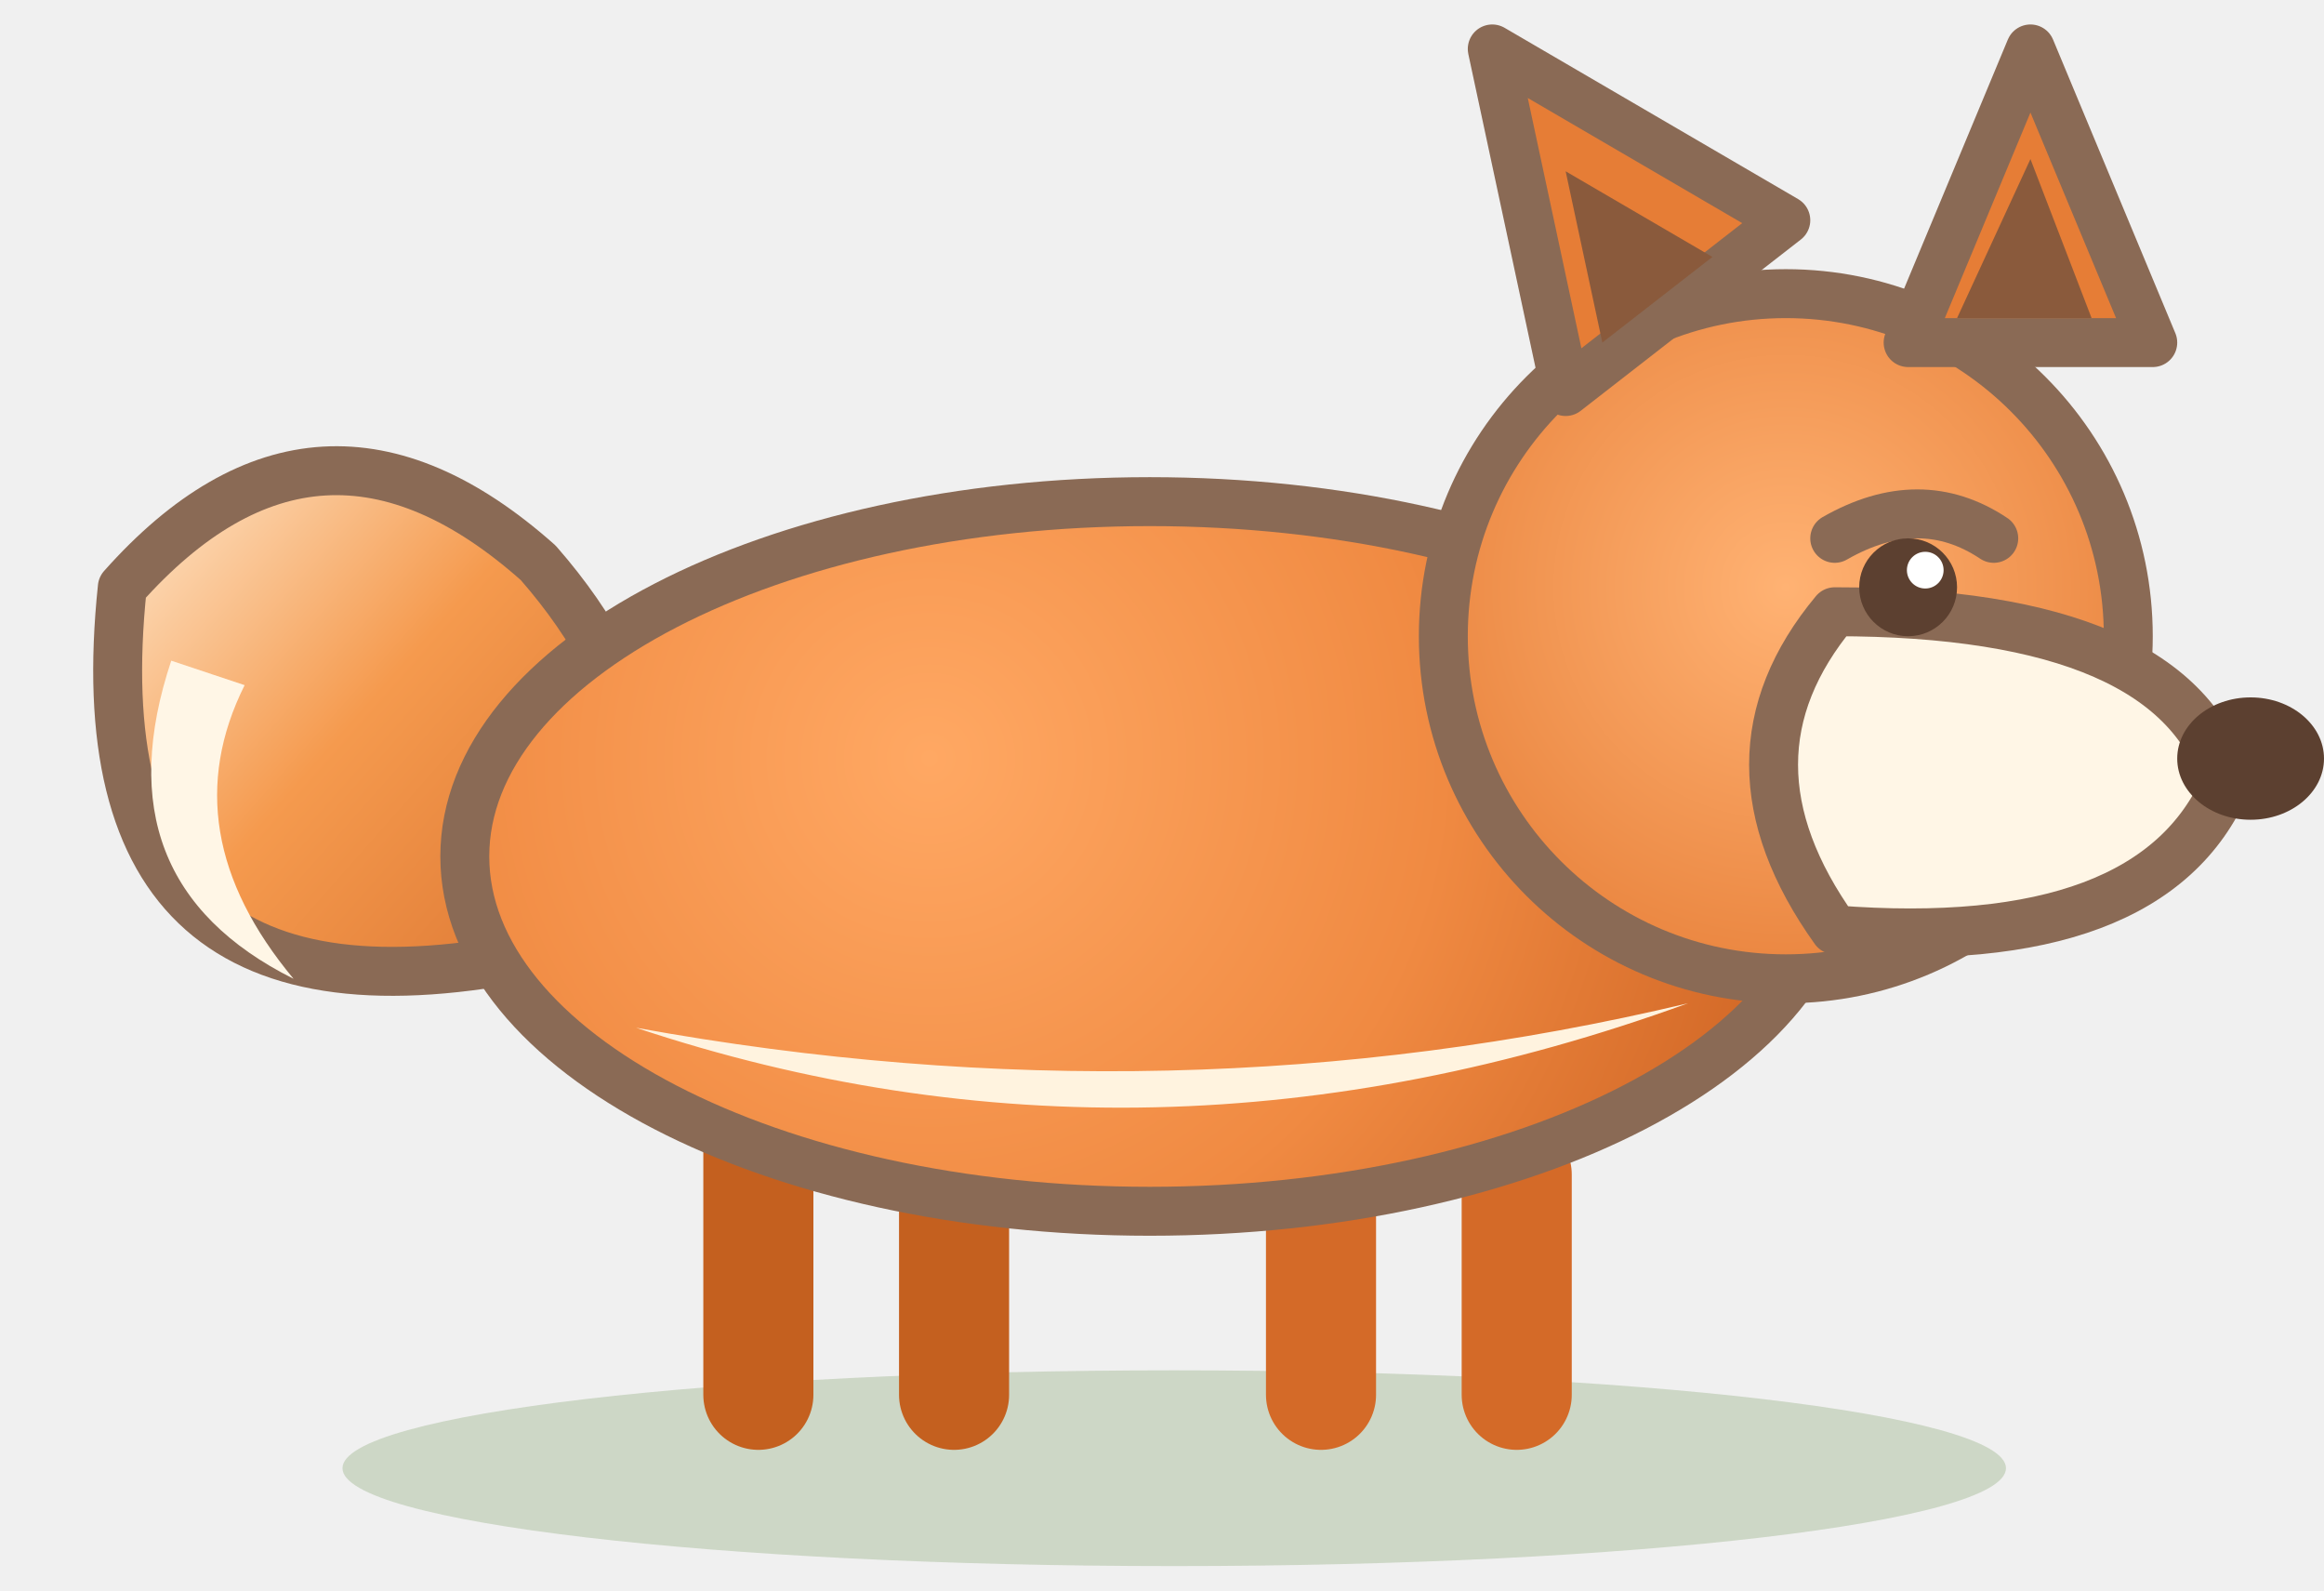
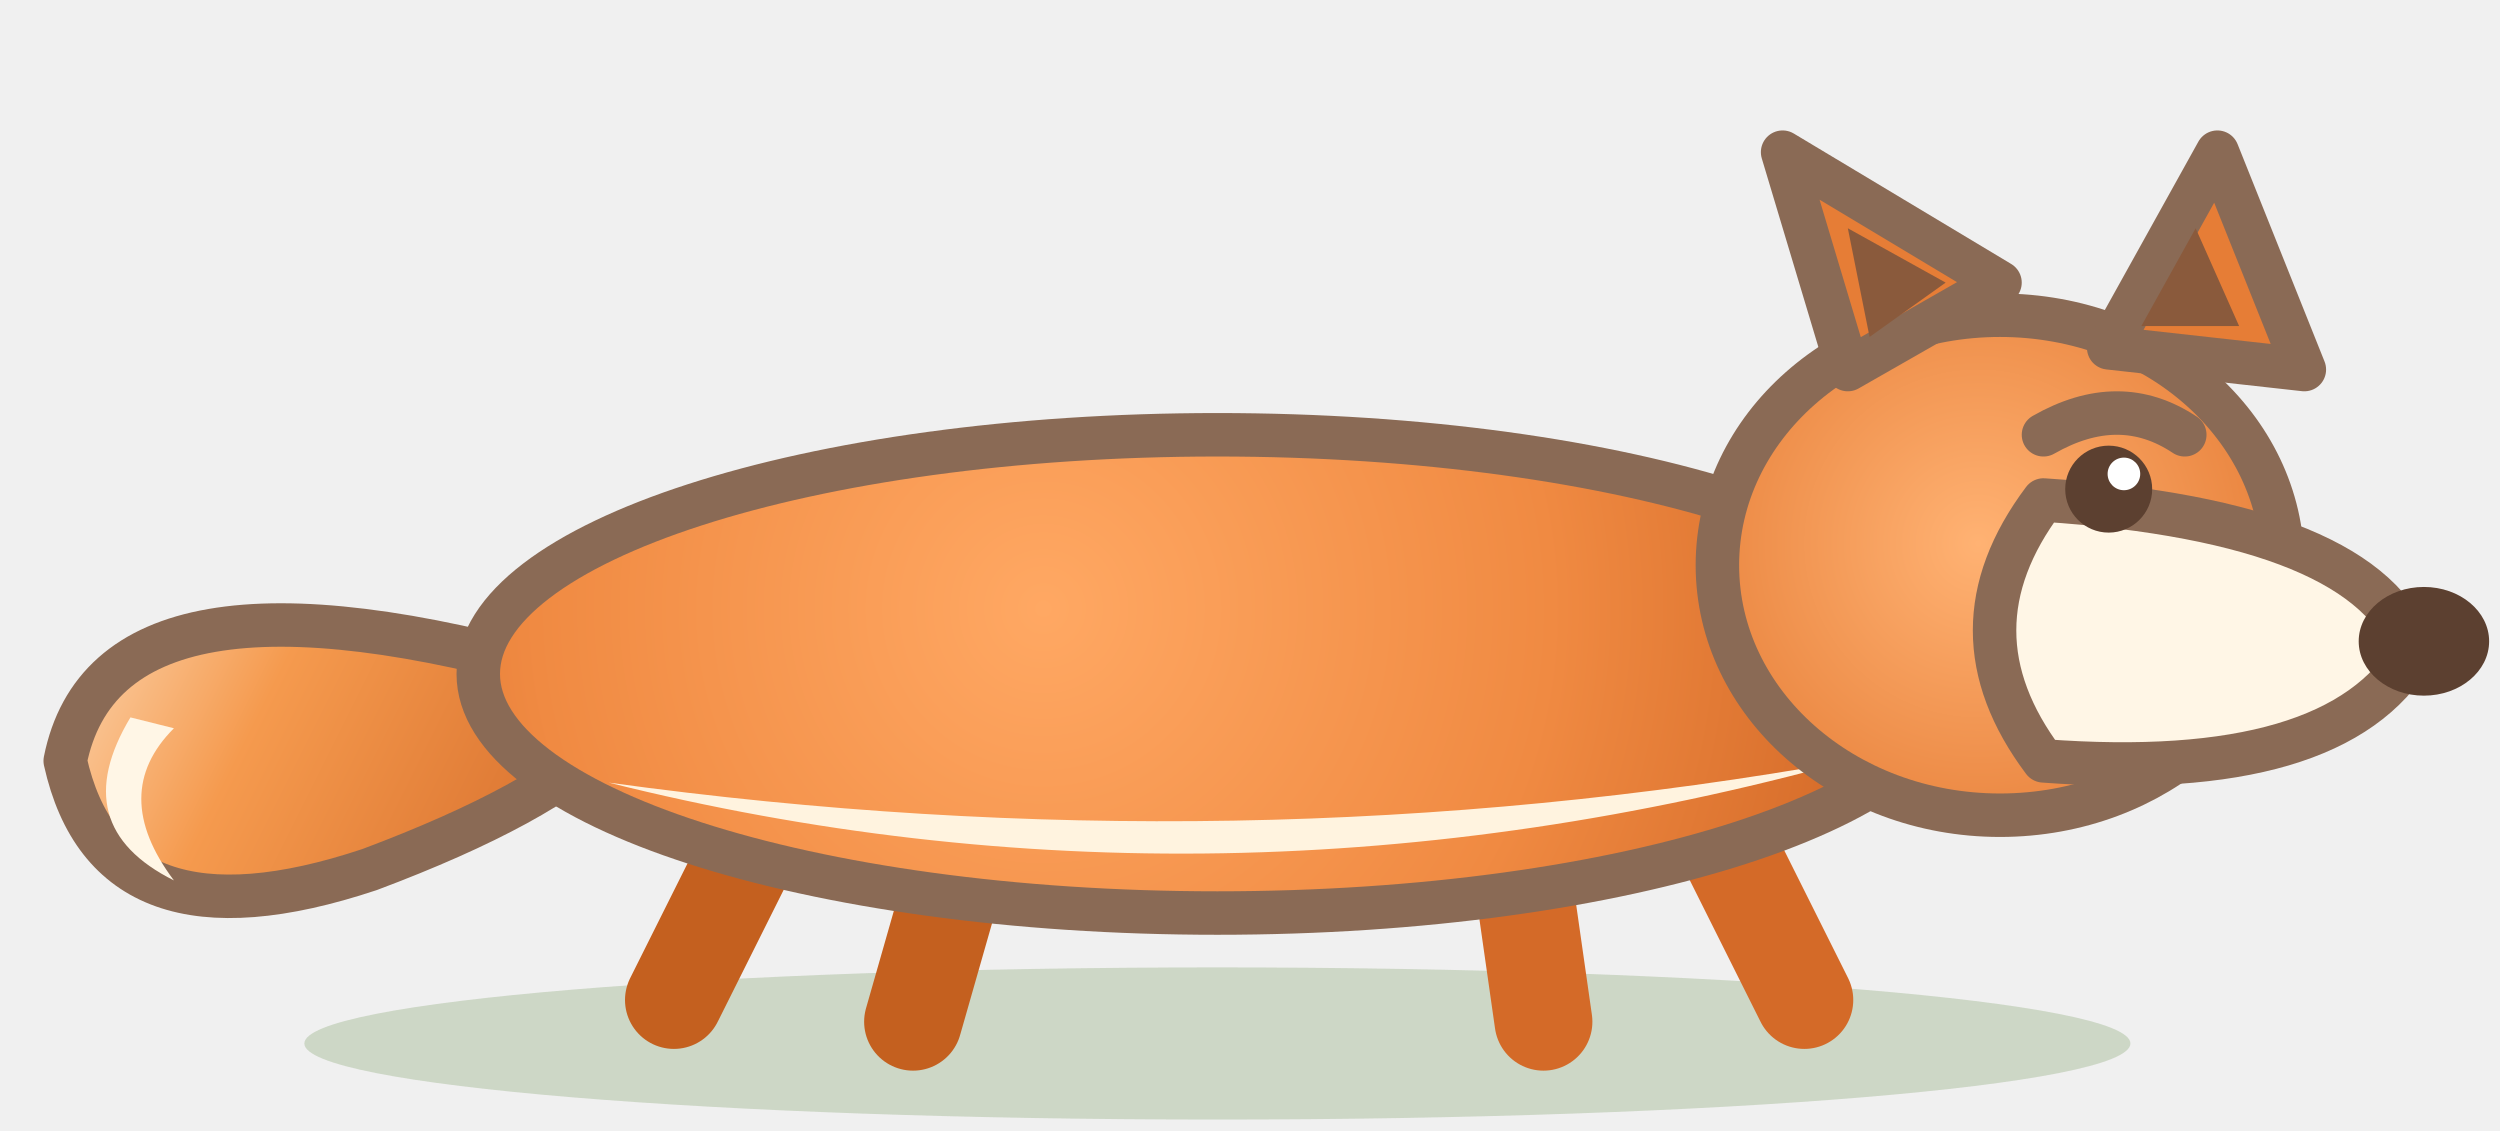
- <svg xmlns="http://www.w3.org/2000/svg" width="190" height="130" viewBox="0 0 190 130">
+ <svg xmlns="http://www.w3.org/2000/svg" width="230" height="104" viewBox="0 0 230 104">
  <defs>
-     <radialGradient id="fxBody" cx="76" cy="62" r="70" gradientUnits="userSpaceOnUse">
+     <radialGradient id="fxBody" cx="96" cy="56" r="78" gradientUnits="userSpaceOnUse">
      <stop offset="0" stop-color="#FFA863" />
      <stop offset="0.6" stop-color="#F08A42" />
      <stop offset="1" stop-color="#D46A28" />
    </radialGradient>
-     <radialGradient id="fxHead" cx="146" cy="48" r="38" gradientUnits="userSpaceOnUse">
+     <radialGradient id="fxHead" cx="182" cy="50" r="32" gradientUnits="userSpaceOnUse">
      <stop offset="0" stop-color="#FFB273" />
      <stop offset="1" stop-color="#E67D36" />
    </radialGradient>
-     <linearGradient id="fxTail" x1="4" y1="40" x2="56" y2="86" gradientUnits="userSpaceOnUse">
+     <linearGradient id="fxTail" x1="2" y1="42" x2="62" y2="72" gradientUnits="userSpaceOnUse">
      <stop offset="0" stop-color="#FFF3DF" />
      <stop offset="0.45" stop-color="#F59A4E" />
      <stop offset="1" stop-color="#D46A28" />
    </linearGradient>
  </defs>
  <g stroke="#8A6A55" stroke-width="4" stroke-linejoin="round" stroke-linecap="round">
-     <ellipse cx="96" cy="120" rx="68" ry="8" fill="#6B8F4E" fill-opacity="0.26" stroke="none" />
-     <path d="M44 78Q6 86 10 48Q26 30 44 46Q58 62 50 80Z" fill="url(#fxTail)" />
-     <path d="M14 54Q8 72 24 80Q14 68 20 56Z" fill="#FFF6E6" stroke="none" />
-     <path d="M62 92v22M78 96v18" stroke="#C4601F" stroke-width="9" />
-     <path d="M108 92v22M124 96v18" stroke="#D46A28" stroke-width="9" />
-     <ellipse cx="94" cy="70" rx="56" ry="29" fill="url(#fxBody)" />
-     <path d="M52 84Q94 98 138 82Q96 92 52 84Z" fill="#FFF3DF" stroke="none" />
-     <circle cx="146" cy="52" r="28" fill="url(#fxHead)" />
-     <path d="M128 32L122 4l24 14Z" fill="#E67D36" />
-     <path d="M156 28L166 4l10 24Z" fill="#E67D36" />
-     <path d="M131 28l-3-14l12 7Z" fill="#8A5A3C" stroke="none" />
-     <path d="M160 26l6-13l5 13Z" fill="#8A5A3C" stroke="none" />
-     <path d="M150 50q28 0 32 14q-6 14-32 12q-10-14 0-26Z" fill="#FFF6E6" />
-     <ellipse cx="184" cy="62" rx="6" ry="5" fill="#5C4030" stroke="none" />
-     <path d="M150 44q7-4 13 0" fill="none" stroke-width="4" />
-     <circle cx="156" cy="48" r="4" fill="#5C4030" stroke="none" />
-     <circle cx="157.4" cy="46.6" r="1.5" fill="#FFFFFF" stroke="none" />
+     <ellipse cx="112" cy="96" rx="84" ry="7" fill="#6B8F4E" fill-opacity="0.26" stroke="none" />
+     <path d="M52 62Q10 50 6 70Q10 88 34 80Q50 74 56 68Z" fill="url(#fxTail)" />
+     <path d="M12 66Q6 76 16 81Q10 73 16 67Z" fill="#FFF6E6" stroke="none" />
+     <path d="M70 76l-8 16M88 80l-4 14" stroke="#C4601F" stroke-width="9" />
+     <path d="M140 80l2 14M158 76l8 16" stroke="#D46A28" stroke-width="9" />
+     <ellipse cx="112" cy="62" rx="68" ry="22" fill="url(#fxBody)" />
+     <path d="M56 72Q112 86 170 70Q114 80 56 72Z" fill="#FFF3DF" stroke="none" />
+     <ellipse cx="184" cy="52" rx="26" ry="23" fill="url(#fxHead)" />
+     <path d="M170 34L164 14l20 12Z" fill="#E67D36" />
+     <path d="M194 32L204 14l8 20Z" fill="#E67D36" />
+     <path d="M172 31l-2-10l9 5Z" fill="#8A5A3C" stroke="none" />
+     <path d="M197 30l5-9l4 9Z" fill="#8A5A3C" stroke="none" />
+     <path d="M188 46q30 2 34 14q-7 12-34 10q-9-12 0-24Z" fill="#FFF6E6" />
+     <ellipse cx="223" cy="59" rx="6" ry="5" fill="#5C4030" stroke="none" />
+     <path d="M188 40q7-4 13 0" fill="none" stroke-width="4" />
+     <circle cx="194" cy="45" r="4" fill="#5C4030" stroke="none" />
+     <circle cx="195.4" cy="43.6" r="1.5" fill="#FFFFFF" stroke="none" />
  </g>
</svg>
